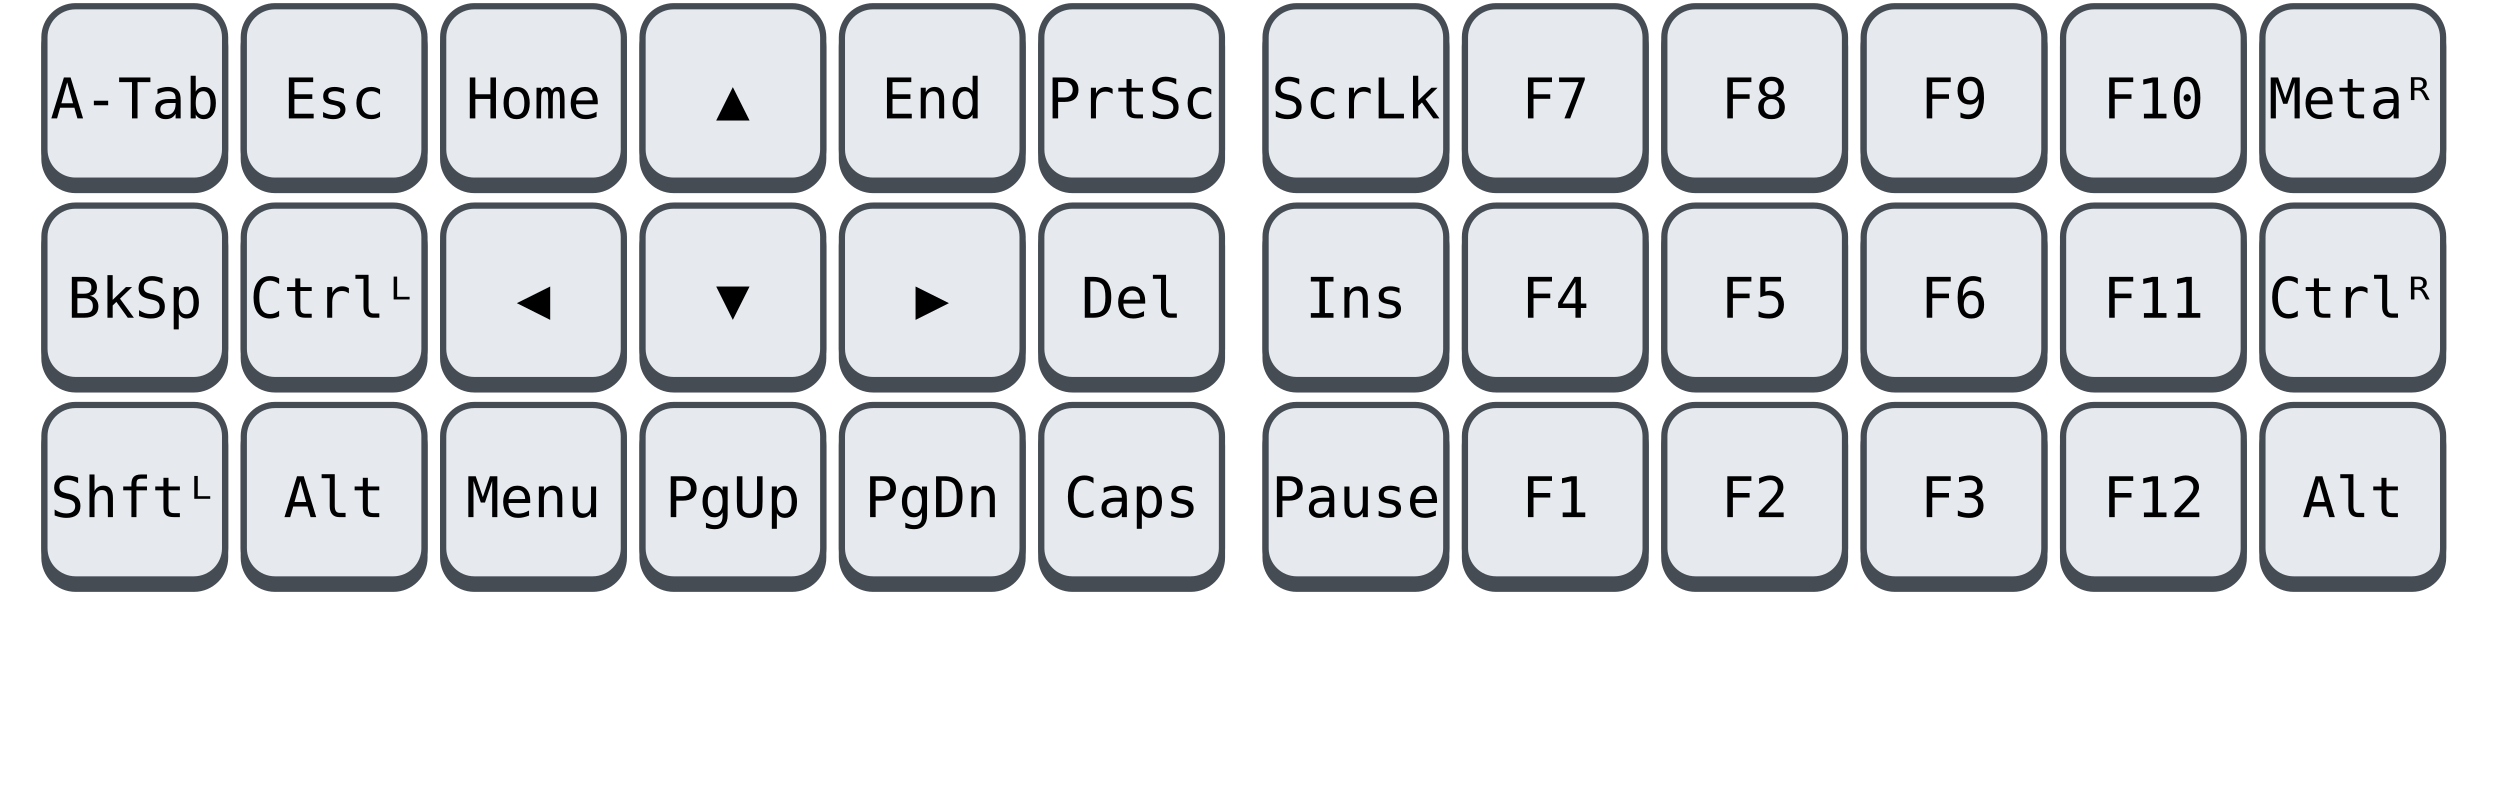
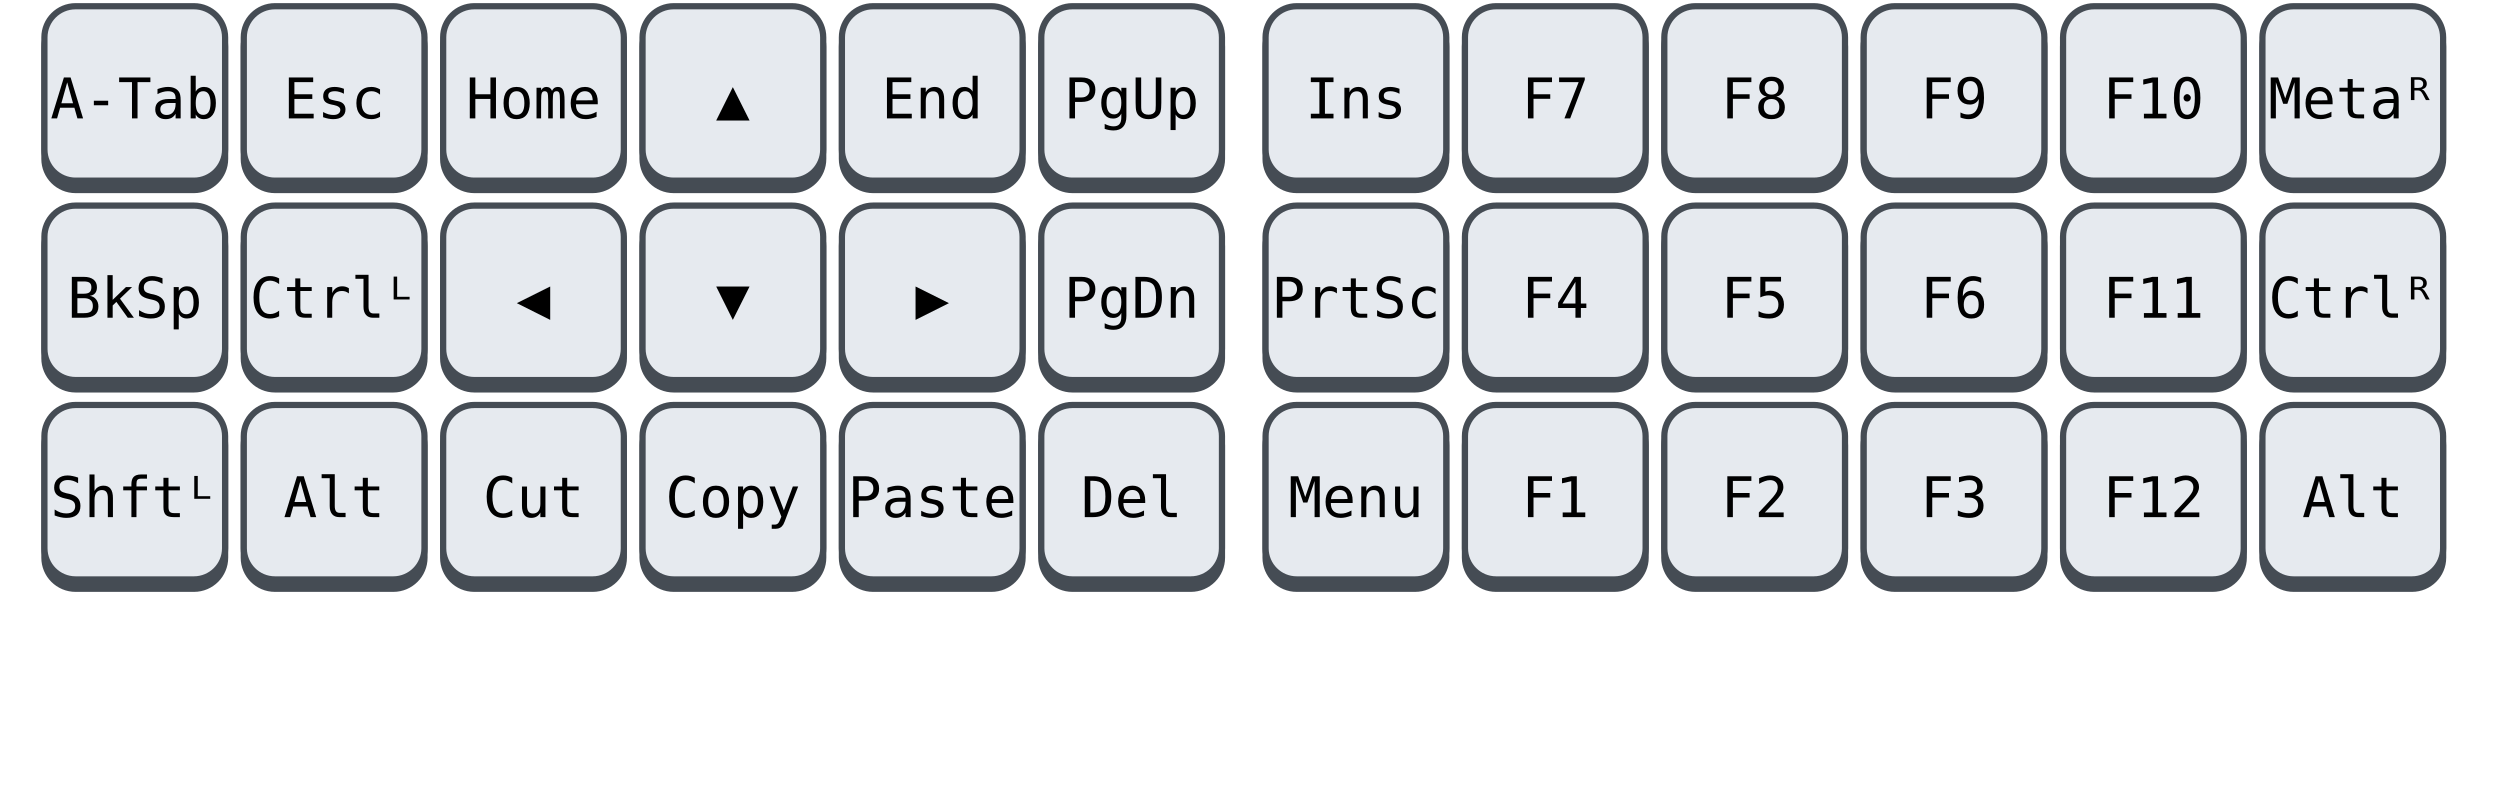
<svg xmlns="http://www.w3.org/2000/svg" width="784" height="254" version="1.1" viewBox="-1 -1 390 130">
  <defs>
    <style type="text/css">
text { font-size: 9px; text-anchor: middle; font-family: monospace; }
.mod { font-weight: bold; }
.dbl { font-style: italic; }
.c0 { transform: translate(15px, 0); }
.c1 { transform: translate(47px, 0); }
.c2 { transform: translate(79px, 0); }
.c3 { transform: translate(111px, 0); }
.c4 { transform: translate(143px, 0); }
.c5 { transform: translate(175px, 0); }
.r0 { transform: translate(0, 18px); }
.r1 { transform: translate(0, 50px); }
.r2 { transform: translate(0, 82px); }
.r3 { transform: translate(0, 114px); }
.tiny { font-size: 7px; }
.tiny text { font-size: 7px; }
.big {
  font-size: 14px;
}

.active rect {
  stroke: "#E6EAEF";
  fill: "#454C54";
}

</style>
    <g id="key">
      <rect width="29" height="28" ry="5" x="0.5" y="1.5" fill="#454C54" stroke="#454C54" stroke-width="1px" />
      <rect width="29" height="28" ry="5" x="0.5" fill="#E6EAEF" stroke="#454C54" stroke-width="1px" />
    </g>
    <g id="3x1">
      <use href="#key" x="0" y="0" />
      <use href="#key" x="32" y="0" />
      <use href="#key" x="64" y="0" />
    </g>
    <g id="6x1">
      <use href="#3x1" x="0" y="0" />
      <use href="#3x1" x="96" y="0" />
    </g>
    <g id="left">
      <use href="#6x1" x="0" y="0" />
      <use href="#6x1" x="0" y="32" />
      <use href="#6x1" x="0" y="64" />
    </g>
    <g id="right">
      <use href="#6x1" x="0" y="0" />
      <use href="#6x1" x="0" y="32" />
      <use href="#6x1" x="0" y="64" />
    </g>
  </defs>
  <g class="kb" id="left-keyboard">
    <use href="#left" />
    <g class="r0">
      <text class="c0">A-Tab</text>
      <text class="c1">Esc</text>
      <text class="c2">Home</text>
      <text class="c3">▲</text>
      <text class="c4">End</text>
-       <text class="c5">PrtSc</text>
+       <text class="c5">PgUp</text>
    </g>
    <g class="r1">
      <text class="c0">BkSp</text>
      <text class="c1">Ctrlᴸ</text>
      <text class="c2">◀</text>
      <text class="c3">▼</text>
      <text class="c4">▶</text>
-       <text class="c5">Del</text>
+       <text class="c5">PgDn</text>
    </g>
    <g class="r2">
      <text class="c0">Shftᴸ</text>
      <text class="c1">Alt</text>
-       <text class="c2">Menu</text>
-       <text class="c3">PgUp</text>
-       <text class="c4">PgDn</text>
-       <text class="c5">Caps</text>
+       <text class="c2">Cut</text>
+       <text class="c3">Copy</text>
+       <text class="c4">Paste</text>
+       <text class="c5">Del</text>
    </g>
  </g>
  <g class="kb" id="right-keyboard" transform="translate(196, 0)">
    <use href="#right" />
    <g class="r0">
-       <text class="c0">ScrLk</text>
+       <text class="c0">Ins</text>
      <text class="c1">F7</text>
      <text class="c2">F8</text>
      <text class="c3">F9</text>
      <text class="c4">F10</text>
      <text class="c5">Metaᴿ</text>
    </g>
    <g class="r1">
-       <text class="c0">Ins</text>
+       <text class="c0">PrtSc</text>
      <text class="c1">F4</text>
      <text class="c2">F5</text>
      <text class="c3">F6</text>
      <text class="c4">F11</text>
      <text class="c5">Ctrlᴿ</text>
    </g>
    <g class="r2">
-       <text class="c0">Pause</text>
+       <text class="c0">Menu</text>
      <text class="c1">F1</text>
      <text class="c2">F2</text>
      <text class="c3">F3</text>
      <text class="c4">F12</text>
      <text class="c5">Alt</text>
    </g>
  </g>
</svg>
